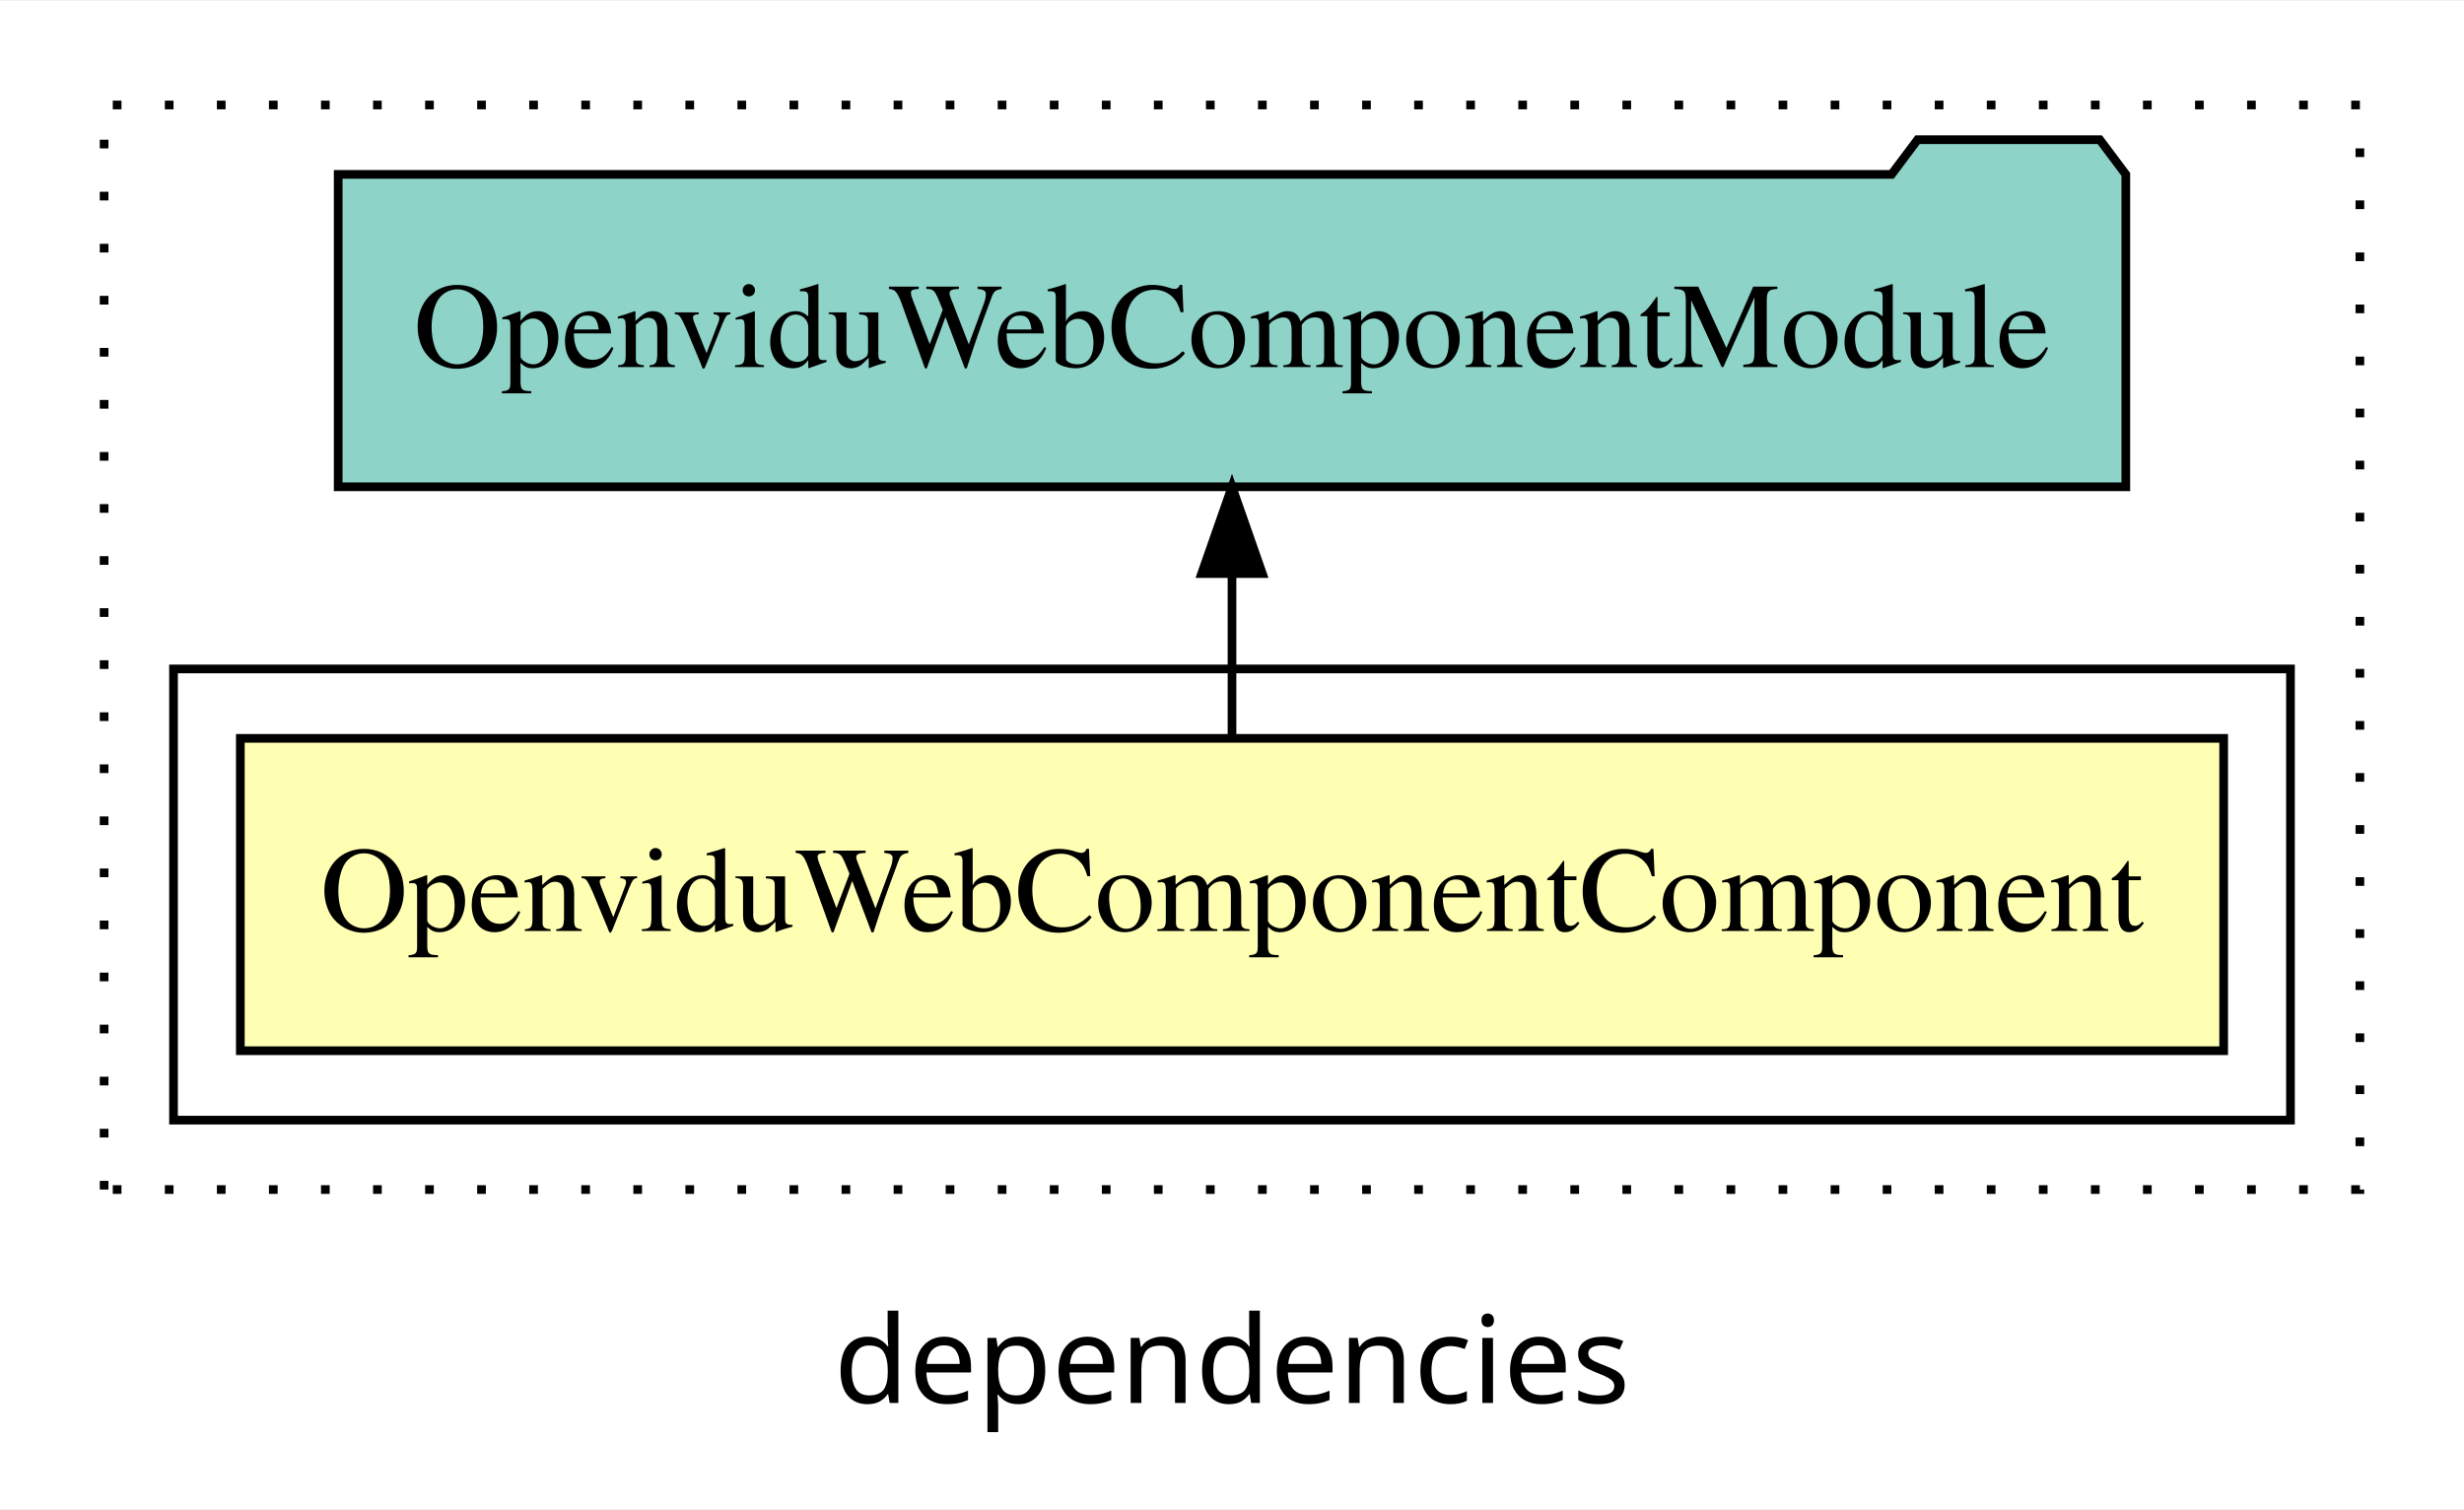
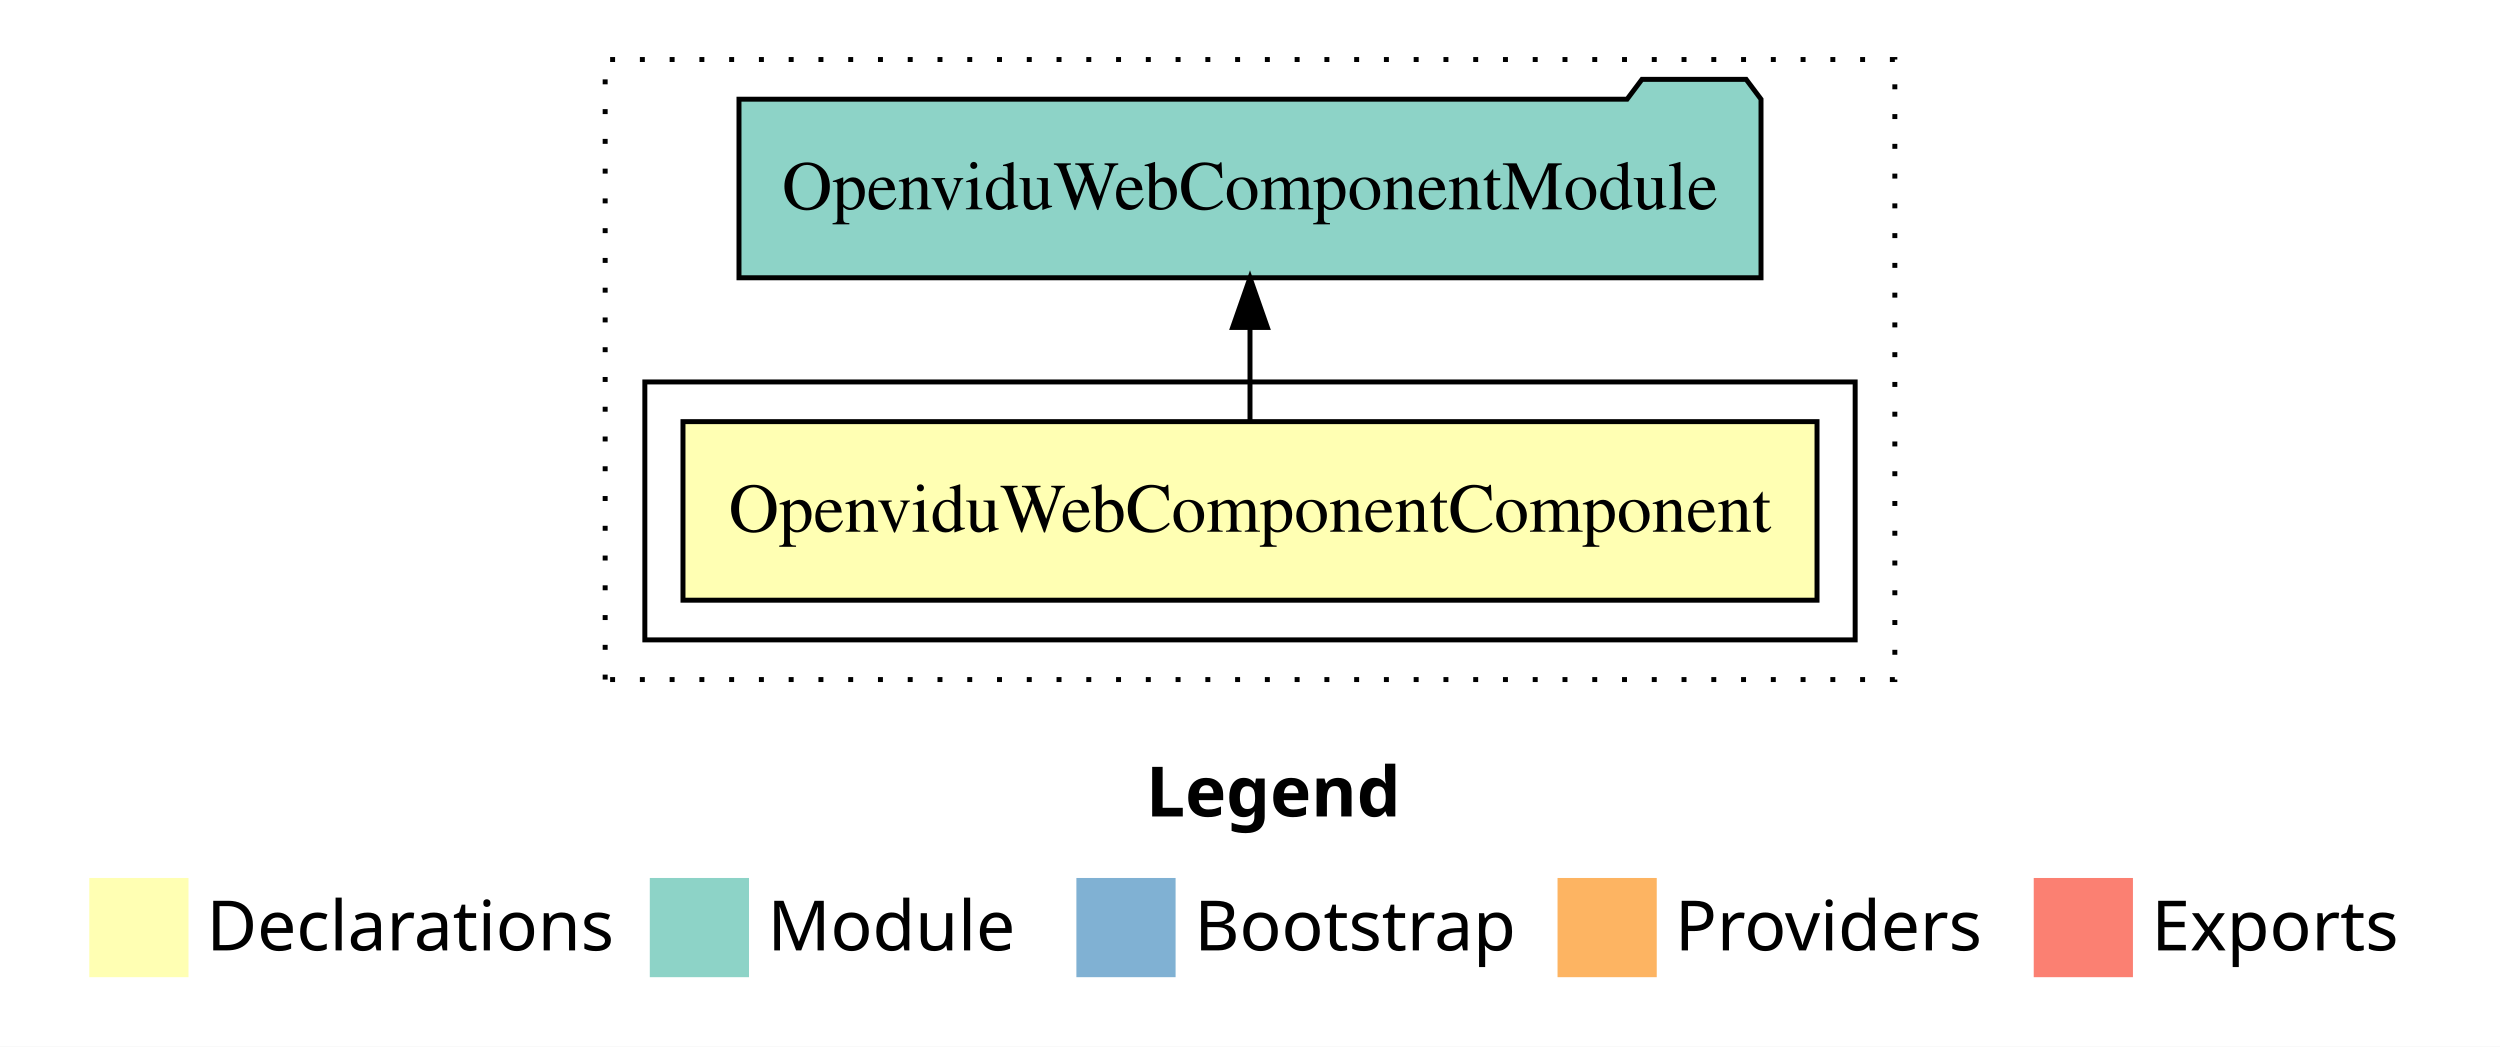
- <svg xmlns="http://www.w3.org/2000/svg" width="284pt" height="174pt" viewBox="0.00 0.00 284.00 173.80">
-   <g id="graph0" class="graph" transform="scale(1 1) rotate(0) translate(4 169.8)">
-     <polygon fill="white" stroke="transparent" points="-4,4 -4,-169.8 280,-169.8 280,4 -4,4" />
-     <text text-anchor="middle" x="138" y="-8.2" font-family="sans-serif" font-size="14.00">dependencies</text>
+ <svg xmlns="http://www.w3.org/2000/svg" width="504pt" height="211pt" viewBox="0.00 0.00 504.00 211.00">
+   <g id="graph0" class="graph" transform="scale(1 1) rotate(0) translate(4 207)">
+     <polygon fill="white" stroke="transparent" points="-4,4 -4,-207 500,-207 500,4 -4,4" />
+     <text text-anchor="start" x="227.01" y="-42.4" font-family="Times-12" font-weight="bold" font-size="14.00">Legend</text>
+     <polygon fill="#ffffb3" stroke="transparent" points="14,-10 14,-30 34,-30 34,-10 14,-10" />
+     <text text-anchor="start" x="37.63" y="-15.4" font-family="Times-12" font-size="14.00">  Declarations</text>
+     <polygon fill="#8dd3c7" stroke="transparent" points="127,-10 127,-30 147,-30 147,-10 127,-10" />
+     <text text-anchor="start" x="150.73" y="-15.4" font-family="Times-12" font-size="14.00">  Module</text>
+     <polygon fill="#80b1d3" stroke="transparent" points="213,-10 213,-30 233,-30 233,-10 213,-10" />
+     <text text-anchor="start" x="236.78" y="-15.4" font-family="Times-12" font-size="14.00">  Bootstrap</text>
+     <polygon fill="#fdb462" stroke="transparent" points="310,-10 310,-30 330,-30 330,-10 310,-10" />
+     <text text-anchor="start" x="333.67" y="-15.4" font-family="Times-12" font-size="14.00">  Providers</text>
+     <polygon fill="#fb8072" stroke="transparent" points="406,-10 406,-30 426,-30 426,-10 406,-10" />
+     <text text-anchor="start" x="429.73" y="-15.4" font-family="Times-12" font-size="14.00">  Exports</text>
    <g id="clust1" class="cluster">
-       <polygon fill="none" stroke="black" stroke-dasharray="1,5" points="8,-32.8 8,-157.8 268,-157.8 268,-32.8 8,-32.8" />
+       <polygon fill="none" stroke="black" stroke-dasharray="1,5" points="118,-70 118,-195 378,-195 378,-70 118,-70" />
    </g>
    <g id="clust2" class="cluster">
-       <polygon fill="none" stroke="black" points="16,-40.8 16,-92.8 260,-92.8 260,-40.8 16,-40.8" />
+       <polygon fill="none" stroke="black" points="126,-78 126,-130 370,-130 370,-78 126,-78" />
    </g>
    <g id="node1" class="node">
-       <polygon fill="#ffffb3" stroke="black" points="252.3,-84.8 23.7,-84.8 23.7,-48.8 252.3,-48.8 252.3,-84.8" />
-       <text text-anchor="middle" x="138" y="-62.6" font-family="Times,serif" font-size="14.00">OpenviduWebComponentComponent</text>
+       <polygon fill="#ffffb3" stroke="black" points="362.31,-122 133.69,-122 133.69,-86 362.31,-86 362.31,-122" />
+       <text text-anchor="middle" x="248" y="-99.8" font-family="Times,serif" font-size="14.00">OpenviduWebComponentComponent</text>
    </g>
    <g id="node2" class="node">
-       <polygon fill="#8dd3c7" stroke="black" points="241.02,-149.8 238.02,-153.8 217.02,-153.8 214.02,-149.8 34.98,-149.8 34.98,-113.8 241.02,-113.8 241.02,-149.8" />
-       <text text-anchor="middle" x="138" y="-127.6" font-family="Times,serif" font-size="14.00">OpenviduWebComponentModule</text>
+       <polygon fill="#8dd3c7" stroke="black" points="351.02,-187 348.02,-191 327.02,-191 324.02,-187 144.98,-187 144.98,-151 351.02,-151 351.02,-187" />
+       <text text-anchor="middle" x="248" y="-164.8" font-family="Times,serif" font-size="14.00">OpenviduWebComponentModule</text>
    </g>
    <g id="edge1" class="edge">
-       <path fill="none" stroke="black" d="M138,-84.91C138,-84.91 138,-103.79 138,-103.79" />
-       <polygon fill="black" stroke="black" points="134.5,-103.79 138,-113.79 141.5,-103.79 134.5,-103.79" />
+       <path fill="none" stroke="black" d="M248,-122.11C248,-122.11 248,-140.99 248,-140.99" />
+       <polygon fill="black" stroke="black" points="244.5,-140.99 248,-150.99 251.5,-140.99 244.5,-140.99" />
    </g>
  </g>
</svg>
